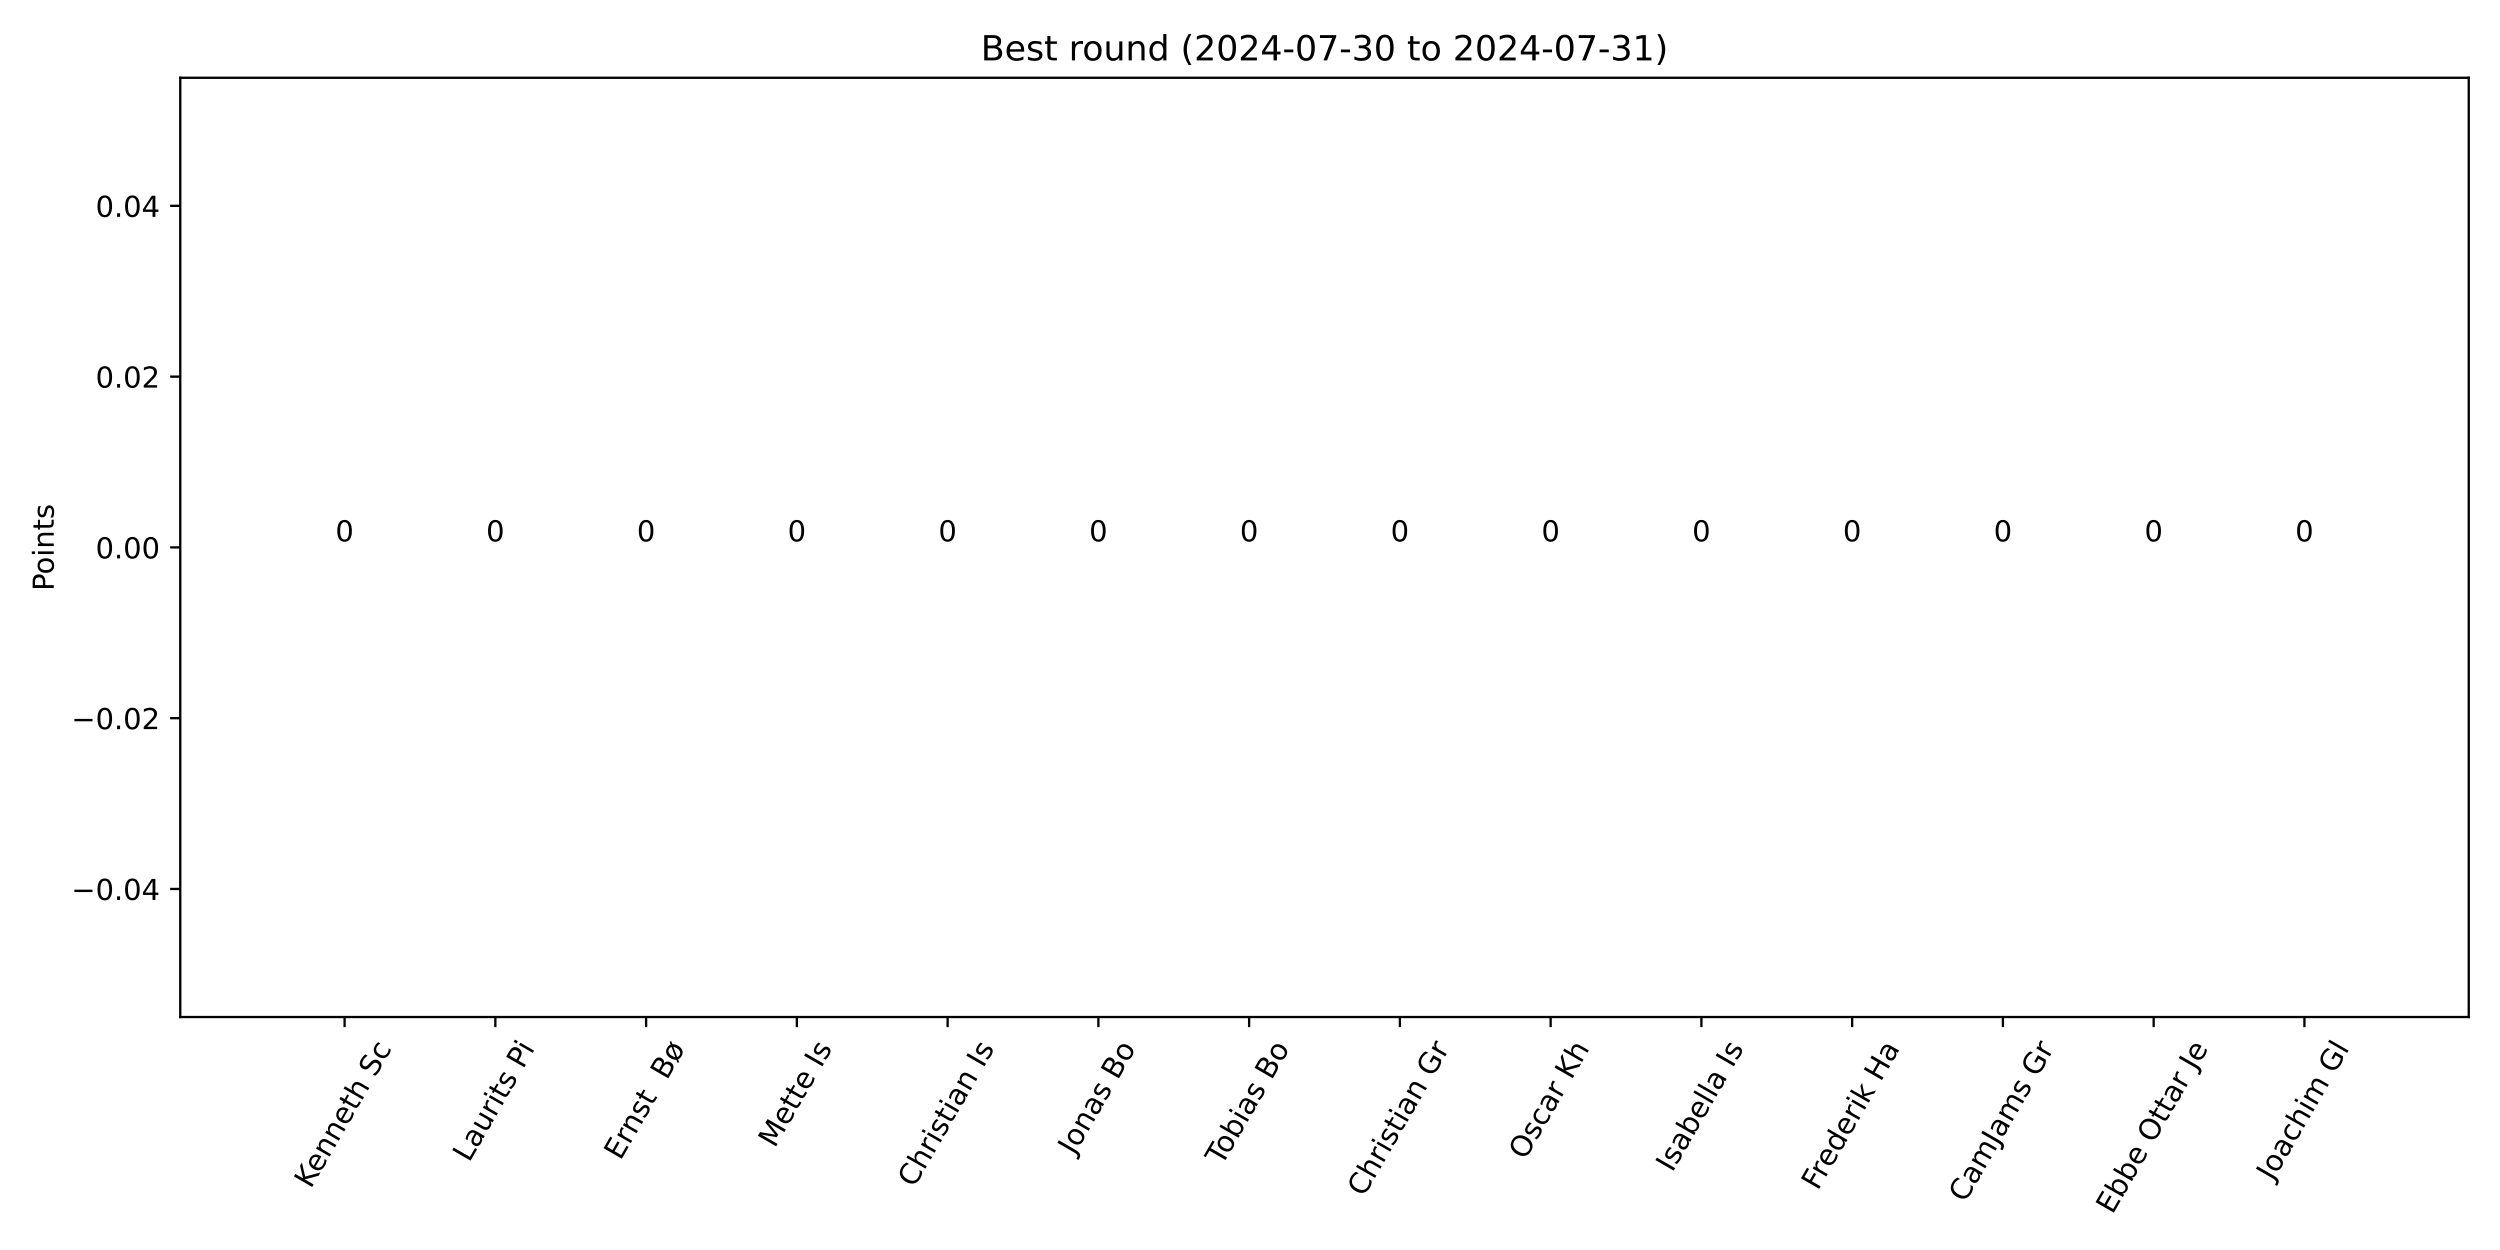
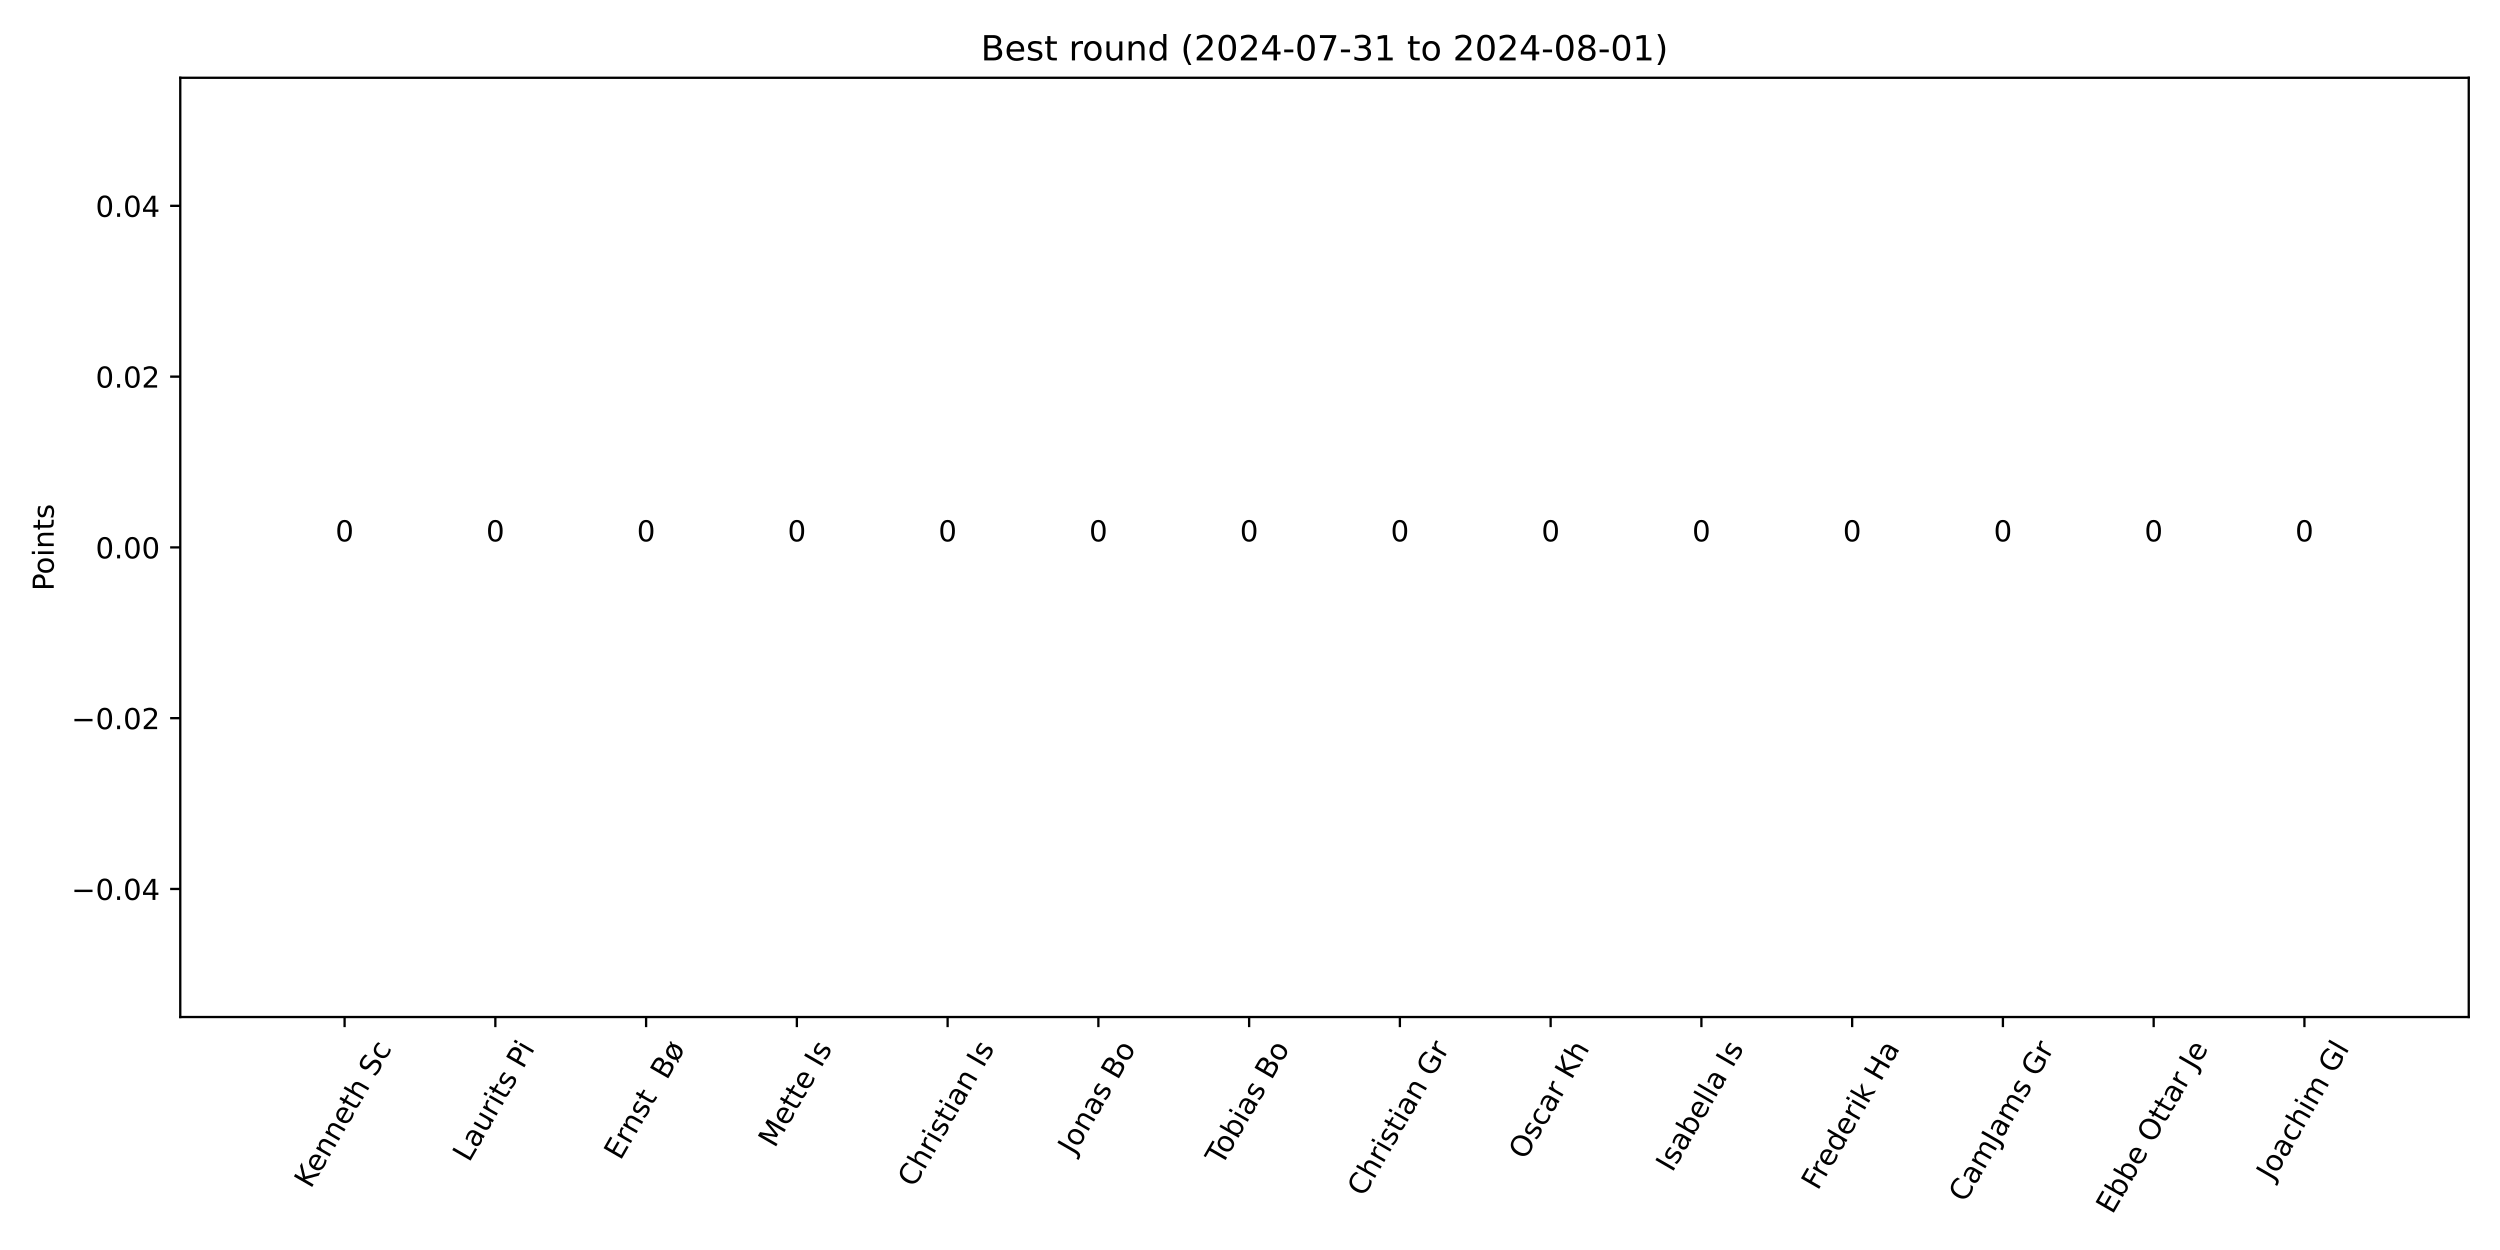
<svg xmlns="http://www.w3.org/2000/svg" xmlns:xlink="http://www.w3.org/1999/xlink" width="864pt" height="432pt" viewBox="0 0 864 432" version="1.1">
  <defs>
    <style type="text/css">*{stroke-linejoin: round; stroke-linecap: butt}</style>
  </defs>
  <g id="figure_1">
    <g id="patch_1">
      <path d="M 0 432  L 864 432  L 864 0  L 0 0  z " style="fill: #ffffff" />
    </g>
    <g id="axes_1">
      <g id="patch_2">
        <path d="M 62.3 351.483  L 853.2 351.483  L 853.2 26.88  L 62.3 26.88  z " style="fill: #ffffff" />
      </g>
      <g id="patch_3">
-         <path d="M 98.25 189.181  L 139.931 189.181  L 139.931 189.181  L 98.25 189.181  z " clip-path="url(#p77f597b4cd)" style="fill: #1e90ff" />
+         <path d="M 98.25 189.181  L 139.931 189.181  L 139.931 189.181  L 98.25 189.181  z " clip-path="url(#p7ddbdff430)" style="fill: #1e90ff" />
      </g>
      <g id="patch_4">
-         <path d="M 150.351 189.181  L 192.033 189.181  L 192.033 189.181  L 150.351 189.181  z " clip-path="url(#p77f597b4cd)" style="fill: #1e90ff" />
+         <path d="M 150.351 189.181  L 192.033 189.181  L 192.033 189.181  L 150.351 189.181  z " clip-path="url(#p7ddbdff430)" style="fill: #1e90ff" />
      </g>
      <g id="patch_5">
-         <path d="M 202.453 189.181  L 244.134 189.181  L 244.134 189.181  L 202.453 189.181  z " clip-path="url(#p77f597b4cd)" style="fill: #1e90ff" />
+         <path d="M 202.453 189.181  L 244.134 189.181  L 244.134 189.181  L 202.453 189.181  z " clip-path="url(#p7ddbdff430)" style="fill: #1e90ff" />
      </g>
      <g id="patch_6">
-         <path d="M 254.554 189.181  L 296.236 189.181  L 296.236 189.181  L 254.554 189.181  z " clip-path="url(#p77f597b4cd)" style="fill: #1e90ff" />
+         <path d="M 254.554 189.181  L 296.236 189.181  L 296.236 189.181  L 254.554 189.181  z " clip-path="url(#p7ddbdff430)" style="fill: #1e90ff" />
      </g>
      <g id="patch_7">
-         <path d="M 306.656 189.181  L 348.337 189.181  L 348.337 189.181  L 306.656 189.181  z " clip-path="url(#p77f597b4cd)" style="fill: #1e90ff" />
+         <path d="M 306.656 189.181  L 348.337 189.181  L 348.337 189.181  L 306.656 189.181  z " clip-path="url(#p7ddbdff430)" style="fill: #1e90ff" />
      </g>
      <g id="patch_8">
-         <path d="M 358.757 189.181  L 400.438 189.181  L 400.438 189.181  L 358.757 189.181  z " clip-path="url(#p77f597b4cd)" style="fill: #1e90ff" />
+         <path d="M 358.757 189.181  L 400.438 189.181  L 400.438 189.181  L 358.757 189.181  z " clip-path="url(#p7ddbdff430)" style="fill: #1e90ff" />
      </g>
      <g id="patch_9">
-         <path d="M 410.859 189.181  L 452.54 189.181  L 452.54 189.181  L 410.859 189.181  z " clip-path="url(#p77f597b4cd)" style="fill: #1e90ff" />
+         <path d="M 410.859 189.181  L 452.54 189.181  L 452.54 189.181  L 410.859 189.181  z " clip-path="url(#p7ddbdff430)" style="fill: #1e90ff" />
      </g>
      <g id="patch_10">
-         <path d="M 462.96 189.181  L 504.641 189.181  L 504.641 189.181  L 462.96 189.181  z " clip-path="url(#p77f597b4cd)" style="fill: #1e90ff" />
+         <path d="M 462.96 189.181  L 504.641 189.181  L 504.641 189.181  L 462.96 189.181  z " clip-path="url(#p7ddbdff430)" style="fill: #1e90ff" />
      </g>
      <g id="patch_11">
-         <path d="M 515.062 189.181  L 556.743 189.181  L 556.743 189.181  L 515.062 189.181  z " clip-path="url(#p77f597b4cd)" style="fill: #1e90ff" />
+         <path d="M 515.062 189.181  L 556.743 189.181  L 556.743 189.181  L 515.062 189.181  z " clip-path="url(#p7ddbdff430)" style="fill: #1e90ff" />
      </g>
      <g id="patch_12">
-         <path d="M 567.163 189.181  L 608.844 189.181  L 608.844 189.181  L 567.163 189.181  z " clip-path="url(#p77f597b4cd)" style="fill: #1e90ff" />
+         <path d="M 567.163 189.181  L 608.844 189.181  L 608.844 189.181  L 567.163 189.181  z " clip-path="url(#p7ddbdff430)" style="fill: #1e90ff" />
      </g>
      <g id="patch_13">
-         <path d="M 619.264 189.181  L 660.946 189.181  L 660.946 189.181  L 619.264 189.181  z " clip-path="url(#p77f597b4cd)" style="fill: #1e90ff" />
+         <path d="M 619.264 189.181  L 660.946 189.181  L 660.946 189.181  L 619.264 189.181  z " clip-path="url(#p7ddbdff430)" style="fill: #1e90ff" />
      </g>
      <g id="patch_14">
-         <path d="M 671.366 189.181  L 713.047 189.181  L 713.047 189.181  L 671.366 189.181  z " clip-path="url(#p77f597b4cd)" style="fill: #1e90ff" />
+         <path d="M 671.366 189.181  L 713.047 189.181  L 713.047 189.181  L 671.366 189.181  z " clip-path="url(#p7ddbdff430)" style="fill: #1e90ff" />
      </g>
      <g id="patch_15">
-         <path d="M 723.467 189.181  L 765.149 189.181  L 765.149 189.181  L 723.467 189.181  z " clip-path="url(#p77f597b4cd)" style="fill: #1e90ff" />
+         <path d="M 723.467 189.181  L 765.149 189.181  L 765.149 189.181  L 723.467 189.181  z " clip-path="url(#p7ddbdff430)" style="fill: #1e90ff" />
      </g>
      <g id="patch_16">
-         <path d="M 775.569 189.181  L 817.25 189.181  L 817.25 189.181  L 775.569 189.181  z " clip-path="url(#p77f597b4cd)" style="fill: #1e90ff" />
+         <path d="M 775.569 189.181  L 817.25 189.181  L 817.25 189.181  L 775.569 189.181  z " clip-path="url(#p7ddbdff430)" style="fill: #1e90ff" />
      </g>
      <g id="matplotlib.axis_1">
        <g id="xtick_1">
          <g id="line2d_1">
            <defs>
-               <path id="me69b41a80a" d="M 0 0  L 0 3.5  " style="stroke: #000000; stroke-width: 0.8" />
+               <path id="m2715e977fc" d="M 0 0  L 0 3.5  " style="stroke: #000000; stroke-width: 0.8" />
            </defs>
            <g>
-               <use xlink:href="#me69b41a80a" x="119.091" y="351.483" style="stroke: #000000; stroke-width: 0.8" />
+               <use xlink:href="#m2715e977fc" x="119.091" y="351.483" style="stroke: #000000; stroke-width: 0.8" />
            </g>
          </g>
          <g id="text_1">
            <g transform="translate(107.3998 411.0581) rotate(-60) scale(0.1 -0.1)">
              <defs>
                <path id="DejaVuSans-4b" d="M 628 4666  L 1259 4666  L 1259 2694  L 3353 4666  L 4166 4666  L 1850 2491  L 4331 0  L 3500 0  L 1259 2247  L 1259 0  L 628 0  L 628 4666  z " transform="scale(0.015625)" />
                <path id="DejaVuSans-65" d="M 3597 1894  L 3597 1613  L 953 1613  Q 991 1019 1311 708  Q 1631 397 2203 397  Q 2534 397 2845 478  Q 3156 559 3463 722  L 3463 178  Q 3153 47 2828 -22  Q 2503 -91 2169 -91  Q 1331 -91 842 396  Q 353 884 353 1716  Q 353 2575 817 3079  Q 1281 3584 2069 3584  Q 2775 3584 3186 3129  Q 3597 2675 3597 1894  z M 3022 2063  Q 3016 2534 2758 2815  Q 2500 3097 2075 3097  Q 1594 3097 1305 2825  Q 1016 2553 972 2059  L 3022 2063  z " transform="scale(0.015625)" />
                <path id="DejaVuSans-6e" d="M 3513 2113  L 3513 0  L 2938 0  L 2938 2094  Q 2938 2591 2744 2837  Q 2550 3084 2163 3084  Q 1697 3084 1428 2787  Q 1159 2491 1159 1978  L 1159 0  L 581 0  L 581 3500  L 1159 3500  L 1159 2956  Q 1366 3272 1645 3428  Q 1925 3584 2291 3584  Q 2894 3584 3203 3211  Q 3513 2838 3513 2113  z " transform="scale(0.015625)" />
                <path id="DejaVuSans-74" d="M 1172 4494  L 1172 3500  L 2356 3500  L 2356 3053  L 1172 3053  L 1172 1153  Q 1172 725 1289 603  Q 1406 481 1766 481  L 2356 481  L 2356 0  L 1766 0  Q 1100 0 847 248  Q 594 497 594 1153  L 594 3053  L 172 3053  L 172 3500  L 594 3500  L 594 4494  L 1172 4494  z " transform="scale(0.015625)" />
                <path id="DejaVuSans-68" d="M 3513 2113  L 3513 0  L 2938 0  L 2938 2094  Q 2938 2591 2744 2837  Q 2550 3084 2163 3084  Q 1697 3084 1428 2787  Q 1159 2491 1159 1978  L 1159 0  L 581 0  L 581 4863  L 1159 4863  L 1159 2956  Q 1366 3272 1645 3428  Q 1925 3584 2291 3584  Q 2894 3584 3203 3211  Q 3513 2838 3513 2113  z " transform="scale(0.015625)" />
                <path id="DejaVuSans-20" transform="scale(0.015625)" />
                <path id="DejaVuSans-53" d="M 3425 4513  L 3425 3897  Q 3066 4069 2747 4153  Q 2428 4238 2131 4238  Q 1616 4238 1336 4038  Q 1056 3838 1056 3469  Q 1056 3159 1242 3001  Q 1428 2844 1947 2747  L 2328 2669  Q 3034 2534 3370 2195  Q 3706 1856 3706 1288  Q 3706 609 3251 259  Q 2797 -91 1919 -91  Q 1588 -91 1214 -16  Q 841 59 441 206  L 441 856  Q 825 641 1194 531  Q 1563 422 1919 422  Q 2459 422 2753 634  Q 3047 847 3047 1241  Q 3047 1584 2836 1778  Q 2625 1972 2144 2069  L 1759 2144  Q 1053 2284 737 2584  Q 422 2884 422 3419  Q 422 4038 858 4394  Q 1294 4750 2059 4750  Q 2388 4750 2728 4690  Q 3069 4631 3425 4513  z " transform="scale(0.015625)" />
                <path id="DejaVuSans-63" d="M 3122 3366  L 3122 2828  Q 2878 2963 2633 3030  Q 2388 3097 2138 3097  Q 1578 3097 1268 2742  Q 959 2388 959 1747  Q 959 1106 1268 751  Q 1578 397 2138 397  Q 2388 397 2633 464  Q 2878 531 3122 666  L 3122 134  Q 2881 22 2623 -34  Q 2366 -91 2075 -91  Q 1284 -91 818 406  Q 353 903 353 1747  Q 353 2603 823 3093  Q 1294 3584 2113 3584  Q 2378 3584 2631 3529  Q 2884 3475 3122 3366  z " transform="scale(0.015625)" />
              </defs>
              <use xlink:href="#DejaVuSans-4b" />
              <use xlink:href="#DejaVuSans-65" x="60.576" />
              <use xlink:href="#DejaVuSans-6e" x="122.1" />
              <use xlink:href="#DejaVuSans-6e" x="185.479" />
              <use xlink:href="#DejaVuSans-65" x="248.857" />
              <use xlink:href="#DejaVuSans-74" x="310.381" />
              <use xlink:href="#DejaVuSans-68" x="349.59" />
              <use xlink:href="#DejaVuSans-20" x="412.969" />
              <use xlink:href="#DejaVuSans-53" x="444.756" />
              <use xlink:href="#DejaVuSans-63" x="508.232" />
            </g>
          </g>
        </g>
        <g id="xtick_2">
          <g id="line2d_2">
            <g>
-               <use xlink:href="#me69b41a80a" x="171.192" y="351.483" style="stroke: #000000; stroke-width: 0.8" />
+               <use xlink:href="#m2715e977fc" x="171.192" y="351.483" style="stroke: #000000; stroke-width: 0.8" />
            </g>
          </g>
          <g id="text_2">
            <g transform="translate(162.1274 401.9608) rotate(-60) scale(0.1 -0.1)">
              <defs>
                <path id="DejaVuSans-4c" d="M 628 4666  L 1259 4666  L 1259 531  L 3531 531  L 3531 0  L 628 0  L 628 4666  z " transform="scale(0.015625)" />
                <path id="DejaVuSans-61" d="M 2194 1759  Q 1497 1759 1228 1600  Q 959 1441 959 1056  Q 959 750 1161 570  Q 1363 391 1709 391  Q 2188 391 2477 730  Q 2766 1069 2766 1631  L 2766 1759  L 2194 1759  z M 3341 1997  L 3341 0  L 2766 0  L 2766 531  Q 2569 213 2275 61  Q 1981 -91 1556 -91  Q 1019 -91 701 211  Q 384 513 384 1019  Q 384 1609 779 1909  Q 1175 2209 1959 2209  L 2766 2209  L 2766 2266  Q 2766 2663 2505 2880  Q 2244 3097 1772 3097  Q 1472 3097 1187 3025  Q 903 2953 641 2809  L 641 3341  Q 956 3463 1253 3523  Q 1550 3584 1831 3584  Q 2591 3584 2966 3190  Q 3341 2797 3341 1997  z " transform="scale(0.015625)" />
                <path id="DejaVuSans-75" d="M 544 1381  L 544 3500  L 1119 3500  L 1119 1403  Q 1119 906 1312 657  Q 1506 409 1894 409  Q 2359 409 2629 706  Q 2900 1003 2900 1516  L 2900 3500  L 3475 3500  L 3475 0  L 2900 0  L 2900 538  Q 2691 219 2414 64  Q 2138 -91 1772 -91  Q 1169 -91 856 284  Q 544 659 544 1381  z M 1991 3584  L 1991 3584  z " transform="scale(0.015625)" />
                <path id="DejaVuSans-72" d="M 2631 2963  Q 2534 3019 2420 3045  Q 2306 3072 2169 3072  Q 1681 3072 1420 2755  Q 1159 2438 1159 1844  L 1159 0  L 581 0  L 581 3500  L 1159 3500  L 1159 2956  Q 1341 3275 1631 3429  Q 1922 3584 2338 3584  Q 2397 3584 2469 3576  Q 2541 3569 2628 3553  L 2631 2963  z " transform="scale(0.015625)" />
                <path id="DejaVuSans-69" d="M 603 3500  L 1178 3500  L 1178 0  L 603 0  L 603 3500  z M 603 4863  L 1178 4863  L 1178 4134  L 603 4134  L 603 4863  z " transform="scale(0.015625)" />
                <path id="DejaVuSans-73" d="M 2834 3397  L 2834 2853  Q 2591 2978 2328 3040  Q 2066 3103 1784 3103  Q 1356 3103 1142 2972  Q 928 2841 928 2578  Q 928 2378 1081 2264  Q 1234 2150 1697 2047  L 1894 2003  Q 2506 1872 2764 1633  Q 3022 1394 3022 966  Q 3022 478 2636 193  Q 2250 -91 1575 -91  Q 1294 -91 989 -36  Q 684 19 347 128  L 347 722  Q 666 556 975 473  Q 1284 391 1588 391  Q 1994 391 2212 530  Q 2431 669 2431 922  Q 2431 1156 2273 1281  Q 2116 1406 1581 1522  L 1381 1569  Q 847 1681 609 1914  Q 372 2147 372 2553  Q 372 3047 722 3315  Q 1072 3584 1716 3584  Q 2034 3584 2315 3537  Q 2597 3491 2834 3397  z " transform="scale(0.015625)" />
                <path id="DejaVuSans-50" d="M 1259 4147  L 1259 2394  L 2053 2394  Q 2494 2394 2734 2622  Q 2975 2850 2975 3272  Q 2975 3691 2734 3919  Q 2494 4147 2053 4147  L 1259 4147  z M 628 4666  L 2053 4666  Q 2838 4666 3239 4311  Q 3641 3956 3641 3272  Q 3641 2581 3239 2228  Q 2838 1875 2053 1875  L 1259 1875  L 1259 0  L 628 0  L 628 4666  z " transform="scale(0.015625)" />
              </defs>
              <use xlink:href="#DejaVuSans-4c" />
              <use xlink:href="#DejaVuSans-61" x="55.713" />
              <use xlink:href="#DejaVuSans-75" x="116.992" />
              <use xlink:href="#DejaVuSans-72" x="180.371" />
              <use xlink:href="#DejaVuSans-69" x="221.484" />
              <use xlink:href="#DejaVuSans-74" x="249.268" />
              <use xlink:href="#DejaVuSans-73" x="288.477" />
              <use xlink:href="#DejaVuSans-20" x="340.576" />
              <use xlink:href="#DejaVuSans-50" x="372.363" />
              <use xlink:href="#DejaVuSans-69" x="430.416" />
            </g>
          </g>
        </g>
        <g id="xtick_3">
          <g id="line2d_3">
            <g>
-               <use xlink:href="#me69b41a80a" x="223.293" y="351.483" style="stroke: #000000; stroke-width: 0.8" />
+               <use xlink:href="#m2715e977fc" x="223.293" y="351.483" style="stroke: #000000; stroke-width: 0.8" />
            </g>
          </g>
          <g id="text_3">
            <g transform="translate(214.4187 401.3031) rotate(-60) scale(0.1 -0.1)">
              <defs>
                <path id="DejaVuSans-45" d="M 628 4666  L 3578 4666  L 3578 4134  L 1259 4134  L 1259 2753  L 3481 2753  L 3481 2222  L 1259 2222  L 1259 531  L 3634 531  L 3634 0  L 628 0  L 628 4666  z " transform="scale(0.015625)" />
                <path id="DejaVuSans-42" d="M 1259 2228  L 1259 519  L 2272 519  Q 2781 519 3026 730  Q 3272 941 3272 1375  Q 3272 1813 3026 2020  Q 2781 2228 2272 2228  L 1259 2228  z M 1259 4147  L 1259 2741  L 2194 2741  Q 2656 2741 2882 2914  Q 3109 3088 3109 3444  Q 3109 3797 2882 3972  Q 2656 4147 2194 4147  L 1259 4147  z M 628 4666  L 2241 4666  Q 2963 4666 3353 4366  Q 3744 4066 3744 3513  Q 3744 3084 3544 2831  Q 3344 2578 2956 2516  Q 3422 2416 3680 2098  Q 3938 1781 3938 1306  Q 3938 681 3513 340  Q 3088 0 2303 0  L 628 0  L 628 4666  z " transform="scale(0.015625)" />
                <path id="DejaVuSans-f8" d="M 2828 2503  L 1306 653  Q 1434 522 1595 459  Q 1756 397 1959 397  Q 2419 397 2687 759  Q 2956 1122 2956 1747  Q 2956 1994 2925 2176  Q 2894 2359 2828 2503  z M 2606 2841  Q 2475 2969 2314 3033  Q 2153 3097 1959 3097  Q 1488 3097 1223 2730  Q 959 2363 959 1703  Q 959 1478 989 1306  Q 1019 1134 1081 991  L 2606 2841  z M 691 519  Q 522 759 437 1067  Q 353 1375 353 1747  Q 353 2609 779 3096  Q 1206 3584 1959 3584  Q 2250 3584 2498 3504  Q 2747 3425 2956 3263  L 3391 3788  L 3688 3541  L 3231 2981  Q 3397 2741 3481 2431  Q 3566 2122 3566 1747  Q 3566 888 3137 398  Q 2709 -91 1959 -91  Q 1659 -91 1407 -9  Q 1156 72 959 231  L 525 -294  L 225 -50  L 691 519  z " transform="scale(0.015625)" />
              </defs>
              <use xlink:href="#DejaVuSans-45" />
              <use xlink:href="#DejaVuSans-72" x="63.184" />
              <use xlink:href="#DejaVuSans-6e" x="102.547" />
              <use xlink:href="#DejaVuSans-73" x="165.926" />
              <use xlink:href="#DejaVuSans-74" x="218.025" />
              <use xlink:href="#DejaVuSans-20" x="257.234" />
              <use xlink:href="#DejaVuSans-20" x="289.021" />
              <use xlink:href="#DejaVuSans-42" x="320.809" />
              <use xlink:href="#DejaVuSans-f8" x="389.412" />
            </g>
          </g>
        </g>
        <g id="xtick_4">
          <g id="line2d_4">
            <g>
-               <use xlink:href="#me69b41a80a" x="275.395" y="351.483" style="stroke: #000000; stroke-width: 0.8" />
+               <use xlink:href="#m2715e977fc" x="275.395" y="351.483" style="stroke: #000000; stroke-width: 0.8" />
            </g>
          </g>
          <g id="text_4">
            <g transform="translate(267.7565 397.0204) rotate(-60) scale(0.1 -0.1)">
              <defs>
                <path id="DejaVuSans-4d" d="M 628 4666  L 1569 4666  L 2759 1491  L 3956 4666  L 4897 4666  L 4897 0  L 4281 0  L 4281 4097  L 3078 897  L 2444 897  L 1241 4097  L 1241 0  L 628 0  L 628 4666  z " transform="scale(0.015625)" />
                <path id="DejaVuSans-49" d="M 628 4666  L 1259 4666  L 1259 0  L 628 0  L 628 4666  z " transform="scale(0.015625)" />
              </defs>
              <use xlink:href="#DejaVuSans-4d" />
              <use xlink:href="#DejaVuSans-65" x="86.279" />
              <use xlink:href="#DejaVuSans-74" x="147.803" />
              <use xlink:href="#DejaVuSans-74" x="187.012" />
              <use xlink:href="#DejaVuSans-65" x="226.221" />
              <use xlink:href="#DejaVuSans-20" x="287.744" />
              <use xlink:href="#DejaVuSans-49" x="319.531" />
              <use xlink:href="#DejaVuSans-73" x="349.023" />
            </g>
          </g>
        </g>
        <g id="xtick_5">
          <g id="line2d_5">
            <g>
-               <use xlink:href="#me69b41a80a" x="327.496" y="351.483" style="stroke: #000000; stroke-width: 0.8" />
+               <use xlink:href="#m2715e977fc" x="327.496" y="351.483" style="stroke: #000000; stroke-width: 0.8" />
            </g>
          </g>
          <g id="text_5">
            <g transform="translate(315.906 410.7103) rotate(-60) scale(0.1 -0.1)">
              <defs>
                <path id="DejaVuSans-43" d="M 4122 4306  L 4122 3641  Q 3803 3938 3442 4084  Q 3081 4231 2675 4231  Q 1875 4231 1450 3742  Q 1025 3253 1025 2328  Q 1025 1406 1450 917  Q 1875 428 2675 428  Q 3081 428 3442 575  Q 3803 722 4122 1019  L 4122 359  Q 3791 134 3420 21  Q 3050 -91 2638 -91  Q 1578 -91 968 557  Q 359 1206 359 2328  Q 359 3453 968 4101  Q 1578 4750 2638 4750  Q 3056 4750 3426 4639  Q 3797 4528 4122 4306  z " transform="scale(0.015625)" />
              </defs>
              <use xlink:href="#DejaVuSans-43" />
              <use xlink:href="#DejaVuSans-68" x="69.824" />
              <use xlink:href="#DejaVuSans-72" x="133.203" />
              <use xlink:href="#DejaVuSans-69" x="174.316" />
              <use xlink:href="#DejaVuSans-73" x="202.1" />
              <use xlink:href="#DejaVuSans-74" x="254.199" />
              <use xlink:href="#DejaVuSans-69" x="293.408" />
              <use xlink:href="#DejaVuSans-61" x="321.191" />
              <use xlink:href="#DejaVuSans-6e" x="382.471" />
              <use xlink:href="#DejaVuSans-20" x="445.85" />
              <use xlink:href="#DejaVuSans-49" x="477.637" />
              <use xlink:href="#DejaVuSans-73" x="507.129" />
            </g>
          </g>
        </g>
        <g id="xtick_6">
          <g id="line2d_6">
            <g>
-               <use xlink:href="#me69b41a80a" x="379.598" y="351.483" style="stroke: #000000; stroke-width: 0.8" />
+               <use xlink:href="#m2715e977fc" x="379.598" y="351.483" style="stroke: #000000; stroke-width: 0.8" />
            </g>
          </g>
          <g id="text_6">
            <g transform="translate(371.2621 399.4358) rotate(-60) scale(0.1 -0.1)">
              <defs>
                <path id="DejaVuSans-4a" d="M 628 4666  L 1259 4666  L 1259 325  Q 1259 -519 939 -900  Q 619 -1281 -91 -1281  L -331 -1281  L -331 -750  L -134 -750  Q 284 -750 456 -515  Q 628 -281 628 325  L 628 4666  z " transform="scale(0.015625)" />
                <path id="DejaVuSans-6f" d="M 1959 3097  Q 1497 3097 1228 2736  Q 959 2375 959 1747  Q 959 1119 1226 758  Q 1494 397 1959 397  Q 2419 397 2687 759  Q 2956 1122 2956 1747  Q 2956 2369 2687 2733  Q 2419 3097 1959 3097  z M 1959 3584  Q 2709 3584 3137 3096  Q 3566 2609 3566 1747  Q 3566 888 3137 398  Q 2709 -91 1959 -91  Q 1206 -91 779 398  Q 353 888 353 1747  Q 353 2609 779 3096  Q 1206 3584 1959 3584  z " transform="scale(0.015625)" />
              </defs>
              <use xlink:href="#DejaVuSans-4a" />
              <use xlink:href="#DejaVuSans-6f" x="29.492" />
              <use xlink:href="#DejaVuSans-6e" x="90.674" />
              <use xlink:href="#DejaVuSans-61" x="154.053" />
              <use xlink:href="#DejaVuSans-73" x="215.332" />
              <use xlink:href="#DejaVuSans-20" x="267.432" />
              <use xlink:href="#DejaVuSans-42" x="299.219" />
              <use xlink:href="#DejaVuSans-6f" x="367.822" />
            </g>
          </g>
        </g>
        <g id="xtick_7">
          <g id="line2d_7">
            <g>
-               <use xlink:href="#me69b41a80a" x="431.699" y="351.483" style="stroke: #000000; stroke-width: 0.8" />
+               <use xlink:href="#m2715e977fc" x="431.699" y="351.483" style="stroke: #000000; stroke-width: 0.8" />
            </g>
          </g>
          <g id="text_7">
            <g transform="translate(422.3019 403.1137) rotate(-60) scale(0.1 -0.1)">
              <defs>
                <path id="DejaVuSans-54" d="M -19 4666  L 3928 4666  L 3928 4134  L 2272 4134  L 2272 0  L 1638 0  L 1638 4134  L -19 4134  L -19 4666  z " transform="scale(0.015625)" />
                <path id="DejaVuSans-62" d="M 3116 1747  Q 3116 2381 2855 2742  Q 2594 3103 2138 3103  Q 1681 3103 1420 2742  Q 1159 2381 1159 1747  Q 1159 1113 1420 752  Q 1681 391 2138 391  Q 2594 391 2855 752  Q 3116 1113 3116 1747  z M 1159 2969  Q 1341 3281 1617 3432  Q 1894 3584 2278 3584  Q 2916 3584 3314 3078  Q 3713 2572 3713 1747  Q 3713 922 3314 415  Q 2916 -91 2278 -91  Q 1894 -91 1617 61  Q 1341 213 1159 525  L 1159 0  L 581 0  L 581 4863  L 1159 4863  L 1159 2969  z " transform="scale(0.015625)" />
              </defs>
              <use xlink:href="#DejaVuSans-54" />
              <use xlink:href="#DejaVuSans-6f" x="44.084" />
              <use xlink:href="#DejaVuSans-62" x="105.266" />
              <use xlink:href="#DejaVuSans-69" x="168.742" />
              <use xlink:href="#DejaVuSans-61" x="196.525" />
              <use xlink:href="#DejaVuSans-73" x="257.805" />
              <use xlink:href="#DejaVuSans-20" x="309.904" />
              <use xlink:href="#DejaVuSans-42" x="341.691" />
              <use xlink:href="#DejaVuSans-6f" x="410.295" />
            </g>
          </g>
        </g>
        <g id="xtick_8">
          <g id="line2d_8">
            <g>
-               <use xlink:href="#me69b41a80a" x="483.801" y="351.483" style="stroke: #000000; stroke-width: 0.8" />
+               <use xlink:href="#m2715e977fc" x="483.801" y="351.483" style="stroke: #000000; stroke-width: 0.8" />
            </g>
          </g>
          <g id="text_8">
            <g transform="translate(471.2853 413.9146) rotate(-60) scale(0.1 -0.1)">
              <defs>
                <path id="DejaVuSans-47" d="M 3809 666  L 3809 1919  L 2778 1919  L 2778 2438  L 4434 2438  L 4434 434  Q 4069 175 3628 42  Q 3188 -91 2688 -91  Q 1594 -91 976 548  Q 359 1188 359 2328  Q 359 3472 976 4111  Q 1594 4750 2688 4750  Q 3144 4750 3555 4637  Q 3966 4525 4313 4306  L 4313 3634  Q 3963 3931 3569 4081  Q 3175 4231 2741 4231  Q 1884 4231 1454 3753  Q 1025 3275 1025 2328  Q 1025 1384 1454 906  Q 1884 428 2741 428  Q 3075 428 3337 486  Q 3600 544 3809 666  z " transform="scale(0.015625)" />
              </defs>
              <use xlink:href="#DejaVuSans-43" />
              <use xlink:href="#DejaVuSans-68" x="69.824" />
              <use xlink:href="#DejaVuSans-72" x="133.203" />
              <use xlink:href="#DejaVuSans-69" x="174.316" />
              <use xlink:href="#DejaVuSans-73" x="202.1" />
              <use xlink:href="#DejaVuSans-74" x="254.199" />
              <use xlink:href="#DejaVuSans-69" x="293.408" />
              <use xlink:href="#DejaVuSans-61" x="321.191" />
              <use xlink:href="#DejaVuSans-6e" x="382.471" />
              <use xlink:href="#DejaVuSans-20" x="445.85" />
              <use xlink:href="#DejaVuSans-47" x="477.637" />
              <use xlink:href="#DejaVuSans-72" x="555.127" />
            </g>
          </g>
        </g>
        <g id="xtick_9">
          <g id="line2d_9">
            <g>
-               <use xlink:href="#me69b41a80a" x="535.902" y="351.483" style="stroke: #000000; stroke-width: 0.8" />
+               <use xlink:href="#m2715e977fc" x="535.902" y="351.483" style="stroke: #000000; stroke-width: 0.8" />
            </g>
          </g>
          <g id="text_9">
            <g transform="translate(527.0688 401.1597) rotate(-60) scale(0.1 -0.1)">
              <defs>
                <path id="DejaVuSans-4f" d="M 2522 4238  Q 1834 4238 1429 3725  Q 1025 3213 1025 2328  Q 1025 1447 1429 934  Q 1834 422 2522 422  Q 3209 422 3611 934  Q 4013 1447 4013 2328  Q 4013 3213 3611 3725  Q 3209 4238 2522 4238  z M 2522 4750  Q 3503 4750 4090 4092  Q 4678 3434 4678 2328  Q 4678 1225 4090 567  Q 3503 -91 2522 -91  Q 1538 -91 948 565  Q 359 1222 359 2328  Q 359 3434 948 4092  Q 1538 4750 2522 4750  z " transform="scale(0.015625)" />
              </defs>
              <use xlink:href="#DejaVuSans-4f" />
              <use xlink:href="#DejaVuSans-73" x="78.711" />
              <use xlink:href="#DejaVuSans-63" x="130.811" />
              <use xlink:href="#DejaVuSans-61" x="185.791" />
              <use xlink:href="#DejaVuSans-72" x="247.07" />
              <use xlink:href="#DejaVuSans-20" x="288.184" />
              <use xlink:href="#DejaVuSans-4b" x="319.971" />
              <use xlink:href="#DejaVuSans-68" x="385.547" />
            </g>
          </g>
        </g>
        <g id="xtick_10">
          <g id="line2d_10">
            <g>
-               <use xlink:href="#me69b41a80a" x="588.004" y="351.483" style="stroke: #000000; stroke-width: 0.8" />
+               <use xlink:href="#m2715e977fc" x="588.004" y="351.483" style="stroke: #000000; stroke-width: 0.8" />
            </g>
          </g>
          <g id="text_10">
            <g transform="translate(577.9406 405.4195) rotate(-60) scale(0.1 -0.1)">
              <defs>
                <path id="DejaVuSans-6c" d="M 603 4863  L 1178 4863  L 1178 0  L 603 0  L 603 4863  z " transform="scale(0.015625)" />
              </defs>
              <use xlink:href="#DejaVuSans-49" />
              <use xlink:href="#DejaVuSans-73" x="29.492" />
              <use xlink:href="#DejaVuSans-61" x="81.592" />
              <use xlink:href="#DejaVuSans-62" x="142.871" />
              <use xlink:href="#DejaVuSans-65" x="206.348" />
              <use xlink:href="#DejaVuSans-6c" x="267.871" />
              <use xlink:href="#DejaVuSans-6c" x="295.654" />
              <use xlink:href="#DejaVuSans-61" x="323.438" />
              <use xlink:href="#DejaVuSans-20" x="384.717" />
              <use xlink:href="#DejaVuSans-49" x="416.504" />
              <use xlink:href="#DejaVuSans-73" x="445.996" />
            </g>
          </g>
        </g>
        <g id="xtick_11">
          <g id="line2d_11">
            <g>
-               <use xlink:href="#me69b41a80a" x="640.105" y="351.483" style="stroke: #000000; stroke-width: 0.8" />
+               <use xlink:href="#m2715e977fc" x="640.105" y="351.483" style="stroke: #000000; stroke-width: 0.8" />
            </g>
          </g>
          <g id="text_11">
            <g transform="translate(628.2264 411.709) rotate(-60) scale(0.1 -0.1)">
              <defs>
                <path id="DejaVuSans-46" d="M 628 4666  L 3309 4666  L 3309 4134  L 1259 4134  L 1259 2759  L 3109 2759  L 3109 2228  L 1259 2228  L 1259 0  L 628 0  L 628 4666  z " transform="scale(0.015625)" />
                <path id="DejaVuSans-64" d="M 2906 2969  L 2906 4863  L 3481 4863  L 3481 0  L 2906 0  L 2906 525  Q 2725 213 2448 61  Q 2172 -91 1784 -91  Q 1150 -91 751 415  Q 353 922 353 1747  Q 353 2572 751 3078  Q 1150 3584 1784 3584  Q 2172 3584 2448 3432  Q 2725 3281 2906 2969  z M 947 1747  Q 947 1113 1208 752  Q 1469 391 1925 391  Q 2381 391 2643 752  Q 2906 1113 2906 1747  Q 2906 2381 2643 2742  Q 2381 3103 1925 3103  Q 1469 3103 1208 2742  Q 947 2381 947 1747  z " transform="scale(0.015625)" />
                <path id="DejaVuSans-6b" d="M 581 4863  L 1159 4863  L 1159 1991  L 2875 3500  L 3609 3500  L 1753 1863  L 3688 0  L 2938 0  L 1159 1709  L 1159 0  L 581 0  L 581 4863  z " transform="scale(0.015625)" />
                <path id="DejaVuSans-48" d="M 628 4666  L 1259 4666  L 1259 2753  L 3553 2753  L 3553 4666  L 4184 4666  L 4184 0  L 3553 0  L 3553 2222  L 1259 2222  L 1259 0  L 628 0  L 628 4666  z " transform="scale(0.015625)" />
              </defs>
              <use xlink:href="#DejaVuSans-46" />
              <use xlink:href="#DejaVuSans-72" x="50.27" />
              <use xlink:href="#DejaVuSans-65" x="89.133" />
              <use xlink:href="#DejaVuSans-64" x="150.656" />
              <use xlink:href="#DejaVuSans-65" x="214.133" />
              <use xlink:href="#DejaVuSans-72" x="275.656" />
              <use xlink:href="#DejaVuSans-69" x="316.77" />
              <use xlink:href="#DejaVuSans-6b" x="344.553" />
              <use xlink:href="#DejaVuSans-20" x="402.463" />
              <use xlink:href="#DejaVuSans-48" x="434.25" />
              <use xlink:href="#DejaVuSans-61" x="509.445" />
            </g>
          </g>
        </g>
        <g id="xtick_12">
          <g id="line2d_12">
            <g>
-               <use xlink:href="#me69b41a80a" x="692.207" y="351.483" style="stroke: #000000; stroke-width: 0.8" />
+               <use xlink:href="#m2715e977fc" x="692.207" y="351.483" style="stroke: #000000; stroke-width: 0.8" />
            </g>
          </g>
          <g id="text_12">
            <g transform="translate(679.1169 415.9038) rotate(-60) scale(0.1 -0.1)">
              <defs>
                <path id="DejaVuSans-6d" d="M 3328 2828  Q 3544 3216 3844 3400  Q 4144 3584 4550 3584  Q 5097 3584 5394 3201  Q 5691 2819 5691 2113  L 5691 0  L 5113 0  L 5113 2094  Q 5113 2597 4934 2840  Q 4756 3084 4391 3084  Q 3944 3084 3684 2787  Q 3425 2491 3425 1978  L 3425 0  L 2847 0  L 2847 2094  Q 2847 2600 2669 2842  Q 2491 3084 2119 3084  Q 1678 3084 1418 2786  Q 1159 2488 1159 1978  L 1159 0  L 581 0  L 581 3500  L 1159 3500  L 1159 2956  Q 1356 3278 1631 3431  Q 1906 3584 2284 3584  Q 2666 3584 2933 3390  Q 3200 3197 3328 2828  z " transform="scale(0.015625)" />
              </defs>
              <use xlink:href="#DejaVuSans-43" />
              <use xlink:href="#DejaVuSans-61" x="69.824" />
              <use xlink:href="#DejaVuSans-6d" x="131.104" />
              <use xlink:href="#DejaVuSans-4a" x="228.516" />
              <use xlink:href="#DejaVuSans-61" x="258.008" />
              <use xlink:href="#DejaVuSans-6d" x="319.287" />
              <use xlink:href="#DejaVuSans-73" x="416.699" />
              <use xlink:href="#DejaVuSans-20" x="468.799" />
              <use xlink:href="#DejaVuSans-47" x="500.586" />
              <use xlink:href="#DejaVuSans-72" x="578.076" />
            </g>
          </g>
        </g>
        <g id="xtick_13">
          <g id="line2d_13">
            <g>
-               <use xlink:href="#me69b41a80a" x="744.308" y="351.483" style="stroke: #000000; stroke-width: 0.8" />
+               <use xlink:href="#m2715e977fc" x="744.308" y="351.483" style="stroke: #000000; stroke-width: 0.8" />
            </g>
          </g>
          <g id="text_13">
            <g transform="translate(730.0527 419.9416) rotate(-60) scale(0.1 -0.1)">
              <use xlink:href="#DejaVuSans-45" />
              <use xlink:href="#DejaVuSans-62" x="63.184" />
              <use xlink:href="#DejaVuSans-62" x="126.66" />
              <use xlink:href="#DejaVuSans-65" x="190.137" />
              <use xlink:href="#DejaVuSans-20" x="251.66" />
              <use xlink:href="#DejaVuSans-4f" x="283.447" />
              <use xlink:href="#DejaVuSans-74" x="362.158" />
              <use xlink:href="#DejaVuSans-74" x="401.367" />
              <use xlink:href="#DejaVuSans-61" x="440.576" />
              <use xlink:href="#DejaVuSans-72" x="501.855" />
              <use xlink:href="#DejaVuSans-20" x="542.969" />
              <use xlink:href="#DejaVuSans-4a" x="574.756" />
              <use xlink:href="#DejaVuSans-65" x="604.248" />
            </g>
          </g>
        </g>
        <g id="xtick_14">
          <g id="line2d_14">
            <g>
-               <use xlink:href="#me69b41a80a" x="796.409" y="351.483" style="stroke: #000000; stroke-width: 0.8" />
+               <use xlink:href="#m2715e977fc" x="796.409" y="351.483" style="stroke: #000000; stroke-width: 0.8" />
            </g>
          </g>
          <g id="text_14">
            <g transform="translate(785.485 408.4032) rotate(-60) scale(0.1 -0.1)">
              <use xlink:href="#DejaVuSans-4a" />
              <use xlink:href="#DejaVuSans-6f" x="29.492" />
              <use xlink:href="#DejaVuSans-61" x="90.674" />
              <use xlink:href="#DejaVuSans-63" x="151.953" />
              <use xlink:href="#DejaVuSans-68" x="206.934" />
              <use xlink:href="#DejaVuSans-69" x="270.312" />
              <use xlink:href="#DejaVuSans-6d" x="298.096" />
              <use xlink:href="#DejaVuSans-20" x="395.508" />
              <use xlink:href="#DejaVuSans-47" x="427.295" />
              <use xlink:href="#DejaVuSans-6c" x="504.785" />
            </g>
          </g>
        </g>
      </g>
      <g id="matplotlib.axis_2">
        <g id="ytick_1">
          <g id="line2d_15">
            <defs>
-               <path id="me220b9dbd0" d="M 0 0  L -3.5 0  " style="stroke: #000000; stroke-width: 0.8" />
+               <path id="mc42726935c" d="M 0 0  L -3.5 0  " style="stroke: #000000; stroke-width: 0.8" />
            </defs>
            <g>
-               <use xlink:href="#me220b9dbd0" x="62.3" y="307.219" style="stroke: #000000; stroke-width: 0.8" />
+               <use xlink:href="#mc42726935c" x="62.3" y="307.219" style="stroke: #000000; stroke-width: 0.8" />
            </g>
          </g>
          <g id="text_15">
            <g transform="translate(24.65469 311.0179) scale(0.1 -0.1)">
              <defs>
                <path id="DejaVuSans-2212" d="M 678 2272  L 4684 2272  L 4684 1741  L 678 1741  L 678 2272  z " transform="scale(0.015625)" />
                <path id="DejaVuSans-30" d="M 2034 4250  Q 1547 4250 1301 3770  Q 1056 3291 1056 2328  Q 1056 1369 1301 889  Q 1547 409 2034 409  Q 2525 409 2770 889  Q 3016 1369 3016 2328  Q 3016 3291 2770 3770  Q 2525 4250 2034 4250  z M 2034 4750  Q 2819 4750 3233 4129  Q 3647 3509 3647 2328  Q 3647 1150 3233 529  Q 2819 -91 2034 -91  Q 1250 -91 836 529  Q 422 1150 422 2328  Q 422 3509 836 4129  Q 1250 4750 2034 4750  z " transform="scale(0.015625)" />
                <path id="DejaVuSans-2e" d="M 684 794  L 1344 794  L 1344 0  L 684 0  L 684 794  z " transform="scale(0.015625)" />
                <path id="DejaVuSans-34" d="M 2419 4116  L 825 1625  L 2419 1625  L 2419 4116  z M 2253 4666  L 3047 4666  L 3047 1625  L 3713 1625  L 3713 1100  L 3047 1100  L 3047 0  L 2419 0  L 2419 1100  L 313 1100  L 313 1709  L 2253 4666  z " transform="scale(0.015625)" />
              </defs>
              <use xlink:href="#DejaVuSans-2212" />
              <use xlink:href="#DejaVuSans-30" x="83.789" />
              <use xlink:href="#DejaVuSans-2e" x="147.412" />
              <use xlink:href="#DejaVuSans-30" x="179.199" />
              <use xlink:href="#DejaVuSans-34" x="242.822" />
            </g>
          </g>
        </g>
        <g id="ytick_2">
          <g id="line2d_16">
            <g>
-               <use xlink:href="#me220b9dbd0" x="62.3" y="248.2" style="stroke: #000000; stroke-width: 0.8" />
+               <use xlink:href="#mc42726935c" x="62.3" y="248.2" style="stroke: #000000; stroke-width: 0.8" />
            </g>
          </g>
          <g id="text_16">
            <g transform="translate(24.65469 251.9992) scale(0.1 -0.1)">
              <defs>
                <path id="DejaVuSans-32" d="M 1228 531  L 3431 531  L 3431 0  L 469 0  L 469 531  Q 828 903 1448 1529  Q 2069 2156 2228 2338  Q 2531 2678 2651 2914  Q 2772 3150 2772 3378  Q 2772 3750 2511 3984  Q 2250 4219 1831 4219  Q 1534 4219 1204 4116  Q 875 4013 500 3803  L 500 4441  Q 881 4594 1212 4672  Q 1544 4750 1819 4750  Q 2544 4750 2975 4387  Q 3406 4025 3406 3419  Q 3406 3131 3298 2873  Q 3191 2616 2906 2266  Q 2828 2175 2409 1742  Q 1991 1309 1228 531  z " transform="scale(0.015625)" />
              </defs>
              <use xlink:href="#DejaVuSans-2212" />
              <use xlink:href="#DejaVuSans-30" x="83.789" />
              <use xlink:href="#DejaVuSans-2e" x="147.412" />
              <use xlink:href="#DejaVuSans-30" x="179.199" />
              <use xlink:href="#DejaVuSans-32" x="242.822" />
            </g>
          </g>
        </g>
        <g id="ytick_3">
          <g id="line2d_17">
            <g>
-               <use xlink:href="#me220b9dbd0" x="62.3" y="189.181" style="stroke: #000000; stroke-width: 0.8" />
+               <use xlink:href="#mc42726935c" x="62.3" y="189.181" style="stroke: #000000; stroke-width: 0.8" />
            </g>
          </g>
          <g id="text_17">
            <g transform="translate(33.03437 192.9806) scale(0.1 -0.1)">
              <use xlink:href="#DejaVuSans-30" />
              <use xlink:href="#DejaVuSans-2e" x="63.623" />
              <use xlink:href="#DejaVuSans-30" x="95.41" />
              <use xlink:href="#DejaVuSans-30" x="159.033" />
            </g>
          </g>
        </g>
        <g id="ytick_4">
          <g id="line2d_18">
            <g>
-               <use xlink:href="#me220b9dbd0" x="62.3" y="130.163" style="stroke: #000000; stroke-width: 0.8" />
+               <use xlink:href="#mc42726935c" x="62.3" y="130.163" style="stroke: #000000; stroke-width: 0.8" />
            </g>
          </g>
          <g id="text_18">
            <g transform="translate(33.03437 133.9619) scale(0.1 -0.1)">
              <use xlink:href="#DejaVuSans-30" />
              <use xlink:href="#DejaVuSans-2e" x="63.623" />
              <use xlink:href="#DejaVuSans-30" x="95.41" />
              <use xlink:href="#DejaVuSans-32" x="159.033" />
            </g>
          </g>
        </g>
        <g id="ytick_5">
          <g id="line2d_19">
            <g>
-               <use xlink:href="#me220b9dbd0" x="62.3" y="71.144" style="stroke: #000000; stroke-width: 0.8" />
+               <use xlink:href="#mc42726935c" x="62.3" y="71.144" style="stroke: #000000; stroke-width: 0.8" />
            </g>
          </g>
          <g id="text_19">
            <g transform="translate(33.03437 74.94322) scale(0.1 -0.1)">
              <use xlink:href="#DejaVuSans-30" />
              <use xlink:href="#DejaVuSans-2e" x="63.623" />
              <use xlink:href="#DejaVuSans-30" x="95.41" />
              <use xlink:href="#DejaVuSans-34" x="159.033" />
            </g>
          </g>
        </g>
        <g id="text_20">
          <g transform="translate(18.575 204.197) rotate(-90) scale(0.1 -0.1)">
            <use xlink:href="#DejaVuSans-50" />
            <use xlink:href="#DejaVuSans-6f" x="56.678" />
            <use xlink:href="#DejaVuSans-69" x="117.859" />
            <use xlink:href="#DejaVuSans-6e" x="145.643" />
            <use xlink:href="#DejaVuSans-74" x="209.021" />
            <use xlink:href="#DejaVuSans-73" x="248.23" />
          </g>
        </g>
      </g>
      <g id="patch_17">
        <path d="M 62.3 351.483  L 62.3 26.88  " style="fill: none; stroke: #000000; stroke-width: 0.8; stroke-linejoin: miter; stroke-linecap: square" />
      </g>
      <g id="patch_18">
        <path d="M 853.2 351.483  L 853.2 26.88  " style="fill: none; stroke: #000000; stroke-width: 0.8; stroke-linejoin: miter; stroke-linecap: square" />
      </g>
      <g id="patch_19">
        <path d="M 62.3 351.483  L 853.2 351.483  " style="fill: none; stroke: #000000; stroke-width: 0.8; stroke-linejoin: miter; stroke-linecap: square" />
      </g>
      <g id="patch_20">
        <path d="M 62.3 26.88  L 853.2 26.88  " style="fill: none; stroke: #000000; stroke-width: 0.8; stroke-linejoin: miter; stroke-linecap: square" />
      </g>
      <g id="text_21">
        <g transform="translate(115.9093 187.1017) scale(0.1 -0.1)">
          <use xlink:href="#DejaVuSans-30" />
        </g>
      </g>
      <g id="text_22">
        <g transform="translate(168.0108 187.1017) scale(0.1 -0.1)">
          <use xlink:href="#DejaVuSans-30" />
        </g>
      </g>
      <g id="text_23">
        <g transform="translate(220.1122 187.1017) scale(0.1 -0.1)">
          <use xlink:href="#DejaVuSans-30" />
        </g>
      </g>
      <g id="text_24">
        <g transform="translate(272.2137 187.1017) scale(0.1 -0.1)">
          <use xlink:href="#DejaVuSans-30" />
        </g>
      </g>
      <g id="text_25">
        <g transform="translate(324.3151 187.1017) scale(0.1 -0.1)">
          <use xlink:href="#DejaVuSans-30" />
        </g>
      </g>
      <g id="text_26">
        <g transform="translate(376.4166 187.1017) scale(0.1 -0.1)">
          <use xlink:href="#DejaVuSans-30" />
        </g>
      </g>
      <g id="text_27">
        <g transform="translate(428.518 187.1017) scale(0.1 -0.1)">
          <use xlink:href="#DejaVuSans-30" />
        </g>
      </g>
      <g id="text_28">
        <g transform="translate(480.6195 187.1017) scale(0.1 -0.1)">
          <use xlink:href="#DejaVuSans-30" />
        </g>
      </g>
      <g id="text_29">
        <g transform="translate(532.7209 187.1017) scale(0.1 -0.1)">
          <use xlink:href="#DejaVuSans-30" />
        </g>
      </g>
      <g id="text_30">
        <g transform="translate(584.8224 187.1017) scale(0.1 -0.1)">
          <use xlink:href="#DejaVuSans-30" />
        </g>
      </g>
      <g id="text_31">
        <g transform="translate(636.9238 187.1017) scale(0.1 -0.1)">
          <use xlink:href="#DejaVuSans-30" />
        </g>
      </g>
      <g id="text_32">
        <g transform="translate(689.0253 187.1017) scale(0.1 -0.1)">
          <use xlink:href="#DejaVuSans-30" />
        </g>
      </g>
      <g id="text_33">
        <g transform="translate(741.1267 187.1017) scale(0.1 -0.1)">
          <use xlink:href="#DejaVuSans-30" />
        </g>
      </g>
      <g id="text_34">
        <g transform="translate(793.2282 187.1017) scale(0.1 -0.1)">
          <use xlink:href="#DejaVuSans-30" />
        </g>
      </g>
      <g id="text_35">
        <g transform="translate(338.9753 20.88) scale(0.12 -0.12)">
          <defs>
            <path id="DejaVuSans-28" d="M 1984 4856  Q 1566 4138 1362 3434  Q 1159 2731 1159 2009  Q 1159 1288 1364 580  Q 1569 -128 1984 -844  L 1484 -844  Q 1016 -109 783 600  Q 550 1309 550 2009  Q 550 2706 781 3412  Q 1013 4119 1484 4856  L 1984 4856  z " transform="scale(0.015625)" />
            <path id="DejaVuSans-2d" d="M 313 2009  L 1997 2009  L 1997 1497  L 313 1497  L 313 2009  z " transform="scale(0.015625)" />
            <path id="DejaVuSans-37" d="M 525 4666  L 3525 4666  L 3525 4397  L 1831 0  L 1172 0  L 2766 4134  L 525 4134  L 525 4666  z " transform="scale(0.015625)" />
            <path id="DejaVuSans-33" d="M 2597 2516  Q 3050 2419 3304 2112  Q 3559 1806 3559 1356  Q 3559 666 3084 287  Q 2609 -91 1734 -91  Q 1441 -91 1130 -33  Q 819 25 488 141  L 488 750  Q 750 597 1062 519  Q 1375 441 1716 441  Q 2309 441 2620 675  Q 2931 909 2931 1356  Q 2931 1769 2642 2001  Q 2353 2234 1838 2234  L 1294 2234  L 1294 2753  L 1863 2753  Q 2328 2753 2575 2939  Q 2822 3125 2822 3475  Q 2822 3834 2567 4026  Q 2313 4219 1838 4219  Q 1578 4219 1281 4162  Q 984 4106 628 3988  L 628 4550  Q 988 4650 1302 4700  Q 1616 4750 1894 4750  Q 2613 4750 3031 4423  Q 3450 4097 3450 3541  Q 3450 3153 3228 2886  Q 3006 2619 2597 2516  z " transform="scale(0.015625)" />
            <path id="DejaVuSans-31" d="M 794 531  L 1825 531  L 1825 4091  L 703 3866  L 703 4441  L 1819 4666  L 2450 4666  L 2450 531  L 3481 531  L 3481 0  L 794 0  L 794 531  z " transform="scale(0.015625)" />
+             <path id="DejaVuSans-38" d="M 2034 2216  Q 1584 2216 1326 1975  Q 1069 1734 1069 1313  Q 1069 891 1326 650  Q 1584 409 2034 409  Q 2484 409 2743 651  Q 3003 894 3003 1313  Q 3003 1734 2745 1975  Q 2488 2216 2034 2216  z M 1403 2484  Q 997 2584 770 2862  Q 544 3141 544 3541  Q 544 4100 942 4425  Q 1341 4750 2034 4750  Q 2731 4750 3128 4425  Q 3525 4100 3525 3541  Q 3525 3141 3298 2862  Q 3072 2584 2669 2484  Q 3125 2378 3379 2068  Q 3634 1759 3634 1313  Q 3634 634 3220 271  Q 2806 -91 2034 -91  Q 1263 -91 848 271  Q 434 634 434 1313  Q 434 1759 690 2068  Q 947 2378 1403 2484  z M 1172 3481  Q 1172 3119 1398 2916  Q 1625 2713 2034 2713  Q 2441 2713 2670 2916  Q 2900 3119 2900 3481  Q 2900 3844 2670 4047  Q 2441 4250 2034 4250  Q 1625 4250 1398 4047  Q 1172 3844 1172 3481  z " transform="scale(0.015625)" />
            <path id="DejaVuSans-29" d="M 513 4856  L 1013 4856  Q 1481 4119 1714 3412  Q 1947 2706 1947 2009  Q 1947 1309 1714 600  Q 1481 -109 1013 -844  L 513 -844  Q 928 -128 1133 580  Q 1338 1288 1338 2009  Q 1338 2731 1133 3434  Q 928 4138 513 4856  z " transform="scale(0.015625)" />
          </defs>
          <use xlink:href="#DejaVuSans-42" />
          <use xlink:href="#DejaVuSans-65" x="68.604" />
          <use xlink:href="#DejaVuSans-73" x="130.127" />
          <use xlink:href="#DejaVuSans-74" x="182.227" />
          <use xlink:href="#DejaVuSans-20" x="221.436" />
          <use xlink:href="#DejaVuSans-72" x="253.223" />
          <use xlink:href="#DejaVuSans-6f" x="292.086" />
          <use xlink:href="#DejaVuSans-75" x="353.268" />
          <use xlink:href="#DejaVuSans-6e" x="416.646" />
          <use xlink:href="#DejaVuSans-64" x="480.025" />
          <use xlink:href="#DejaVuSans-20" x="543.502" />
          <use xlink:href="#DejaVuSans-28" x="575.289" />
          <use xlink:href="#DejaVuSans-32" x="614.303" />
          <use xlink:href="#DejaVuSans-30" x="677.926" />
          <use xlink:href="#DejaVuSans-32" x="741.549" />
          <use xlink:href="#DejaVuSans-34" x="805.172" />
          <use xlink:href="#DejaVuSans-2d" x="868.795" />
          <use xlink:href="#DejaVuSans-30" x="904.879" />
          <use xlink:href="#DejaVuSans-37" x="968.502" />
          <use xlink:href="#DejaVuSans-2d" x="1032.125" />
          <use xlink:href="#DejaVuSans-33" x="1068.209" />
-           <use xlink:href="#DejaVuSans-30" x="1131.832" />
+           <use xlink:href="#DejaVuSans-31" x="1131.832" />
          <use xlink:href="#DejaVuSans-20" x="1195.455" />
          <use xlink:href="#DejaVuSans-74" x="1227.242" />
          <use xlink:href="#DejaVuSans-6f" x="1266.451" />
          <use xlink:href="#DejaVuSans-20" x="1327.633" />
          <use xlink:href="#DejaVuSans-32" x="1359.42" />
          <use xlink:href="#DejaVuSans-30" x="1423.043" />
          <use xlink:href="#DejaVuSans-32" x="1486.666" />
          <use xlink:href="#DejaVuSans-34" x="1550.289" />
          <use xlink:href="#DejaVuSans-2d" x="1613.912" />
          <use xlink:href="#DejaVuSans-30" x="1649.996" />
-           <use xlink:href="#DejaVuSans-37" x="1713.619" />
+           <use xlink:href="#DejaVuSans-38" x="1713.619" />
          <use xlink:href="#DejaVuSans-2d" x="1777.242" />
-           <use xlink:href="#DejaVuSans-33" x="1813.326" />
+           <use xlink:href="#DejaVuSans-30" x="1813.326" />
          <use xlink:href="#DejaVuSans-31" x="1876.949" />
          <use xlink:href="#DejaVuSans-29" x="1940.572" />
        </g>
      </g>
    </g>
  </g>
  <defs>
-     <clipPath id="p77f597b4cd">
+     <clipPath id="p7ddbdff430">
      <rect x="62.3" y="26.88" width="790.9" height="324.603" />
    </clipPath>
  </defs>
</svg>
